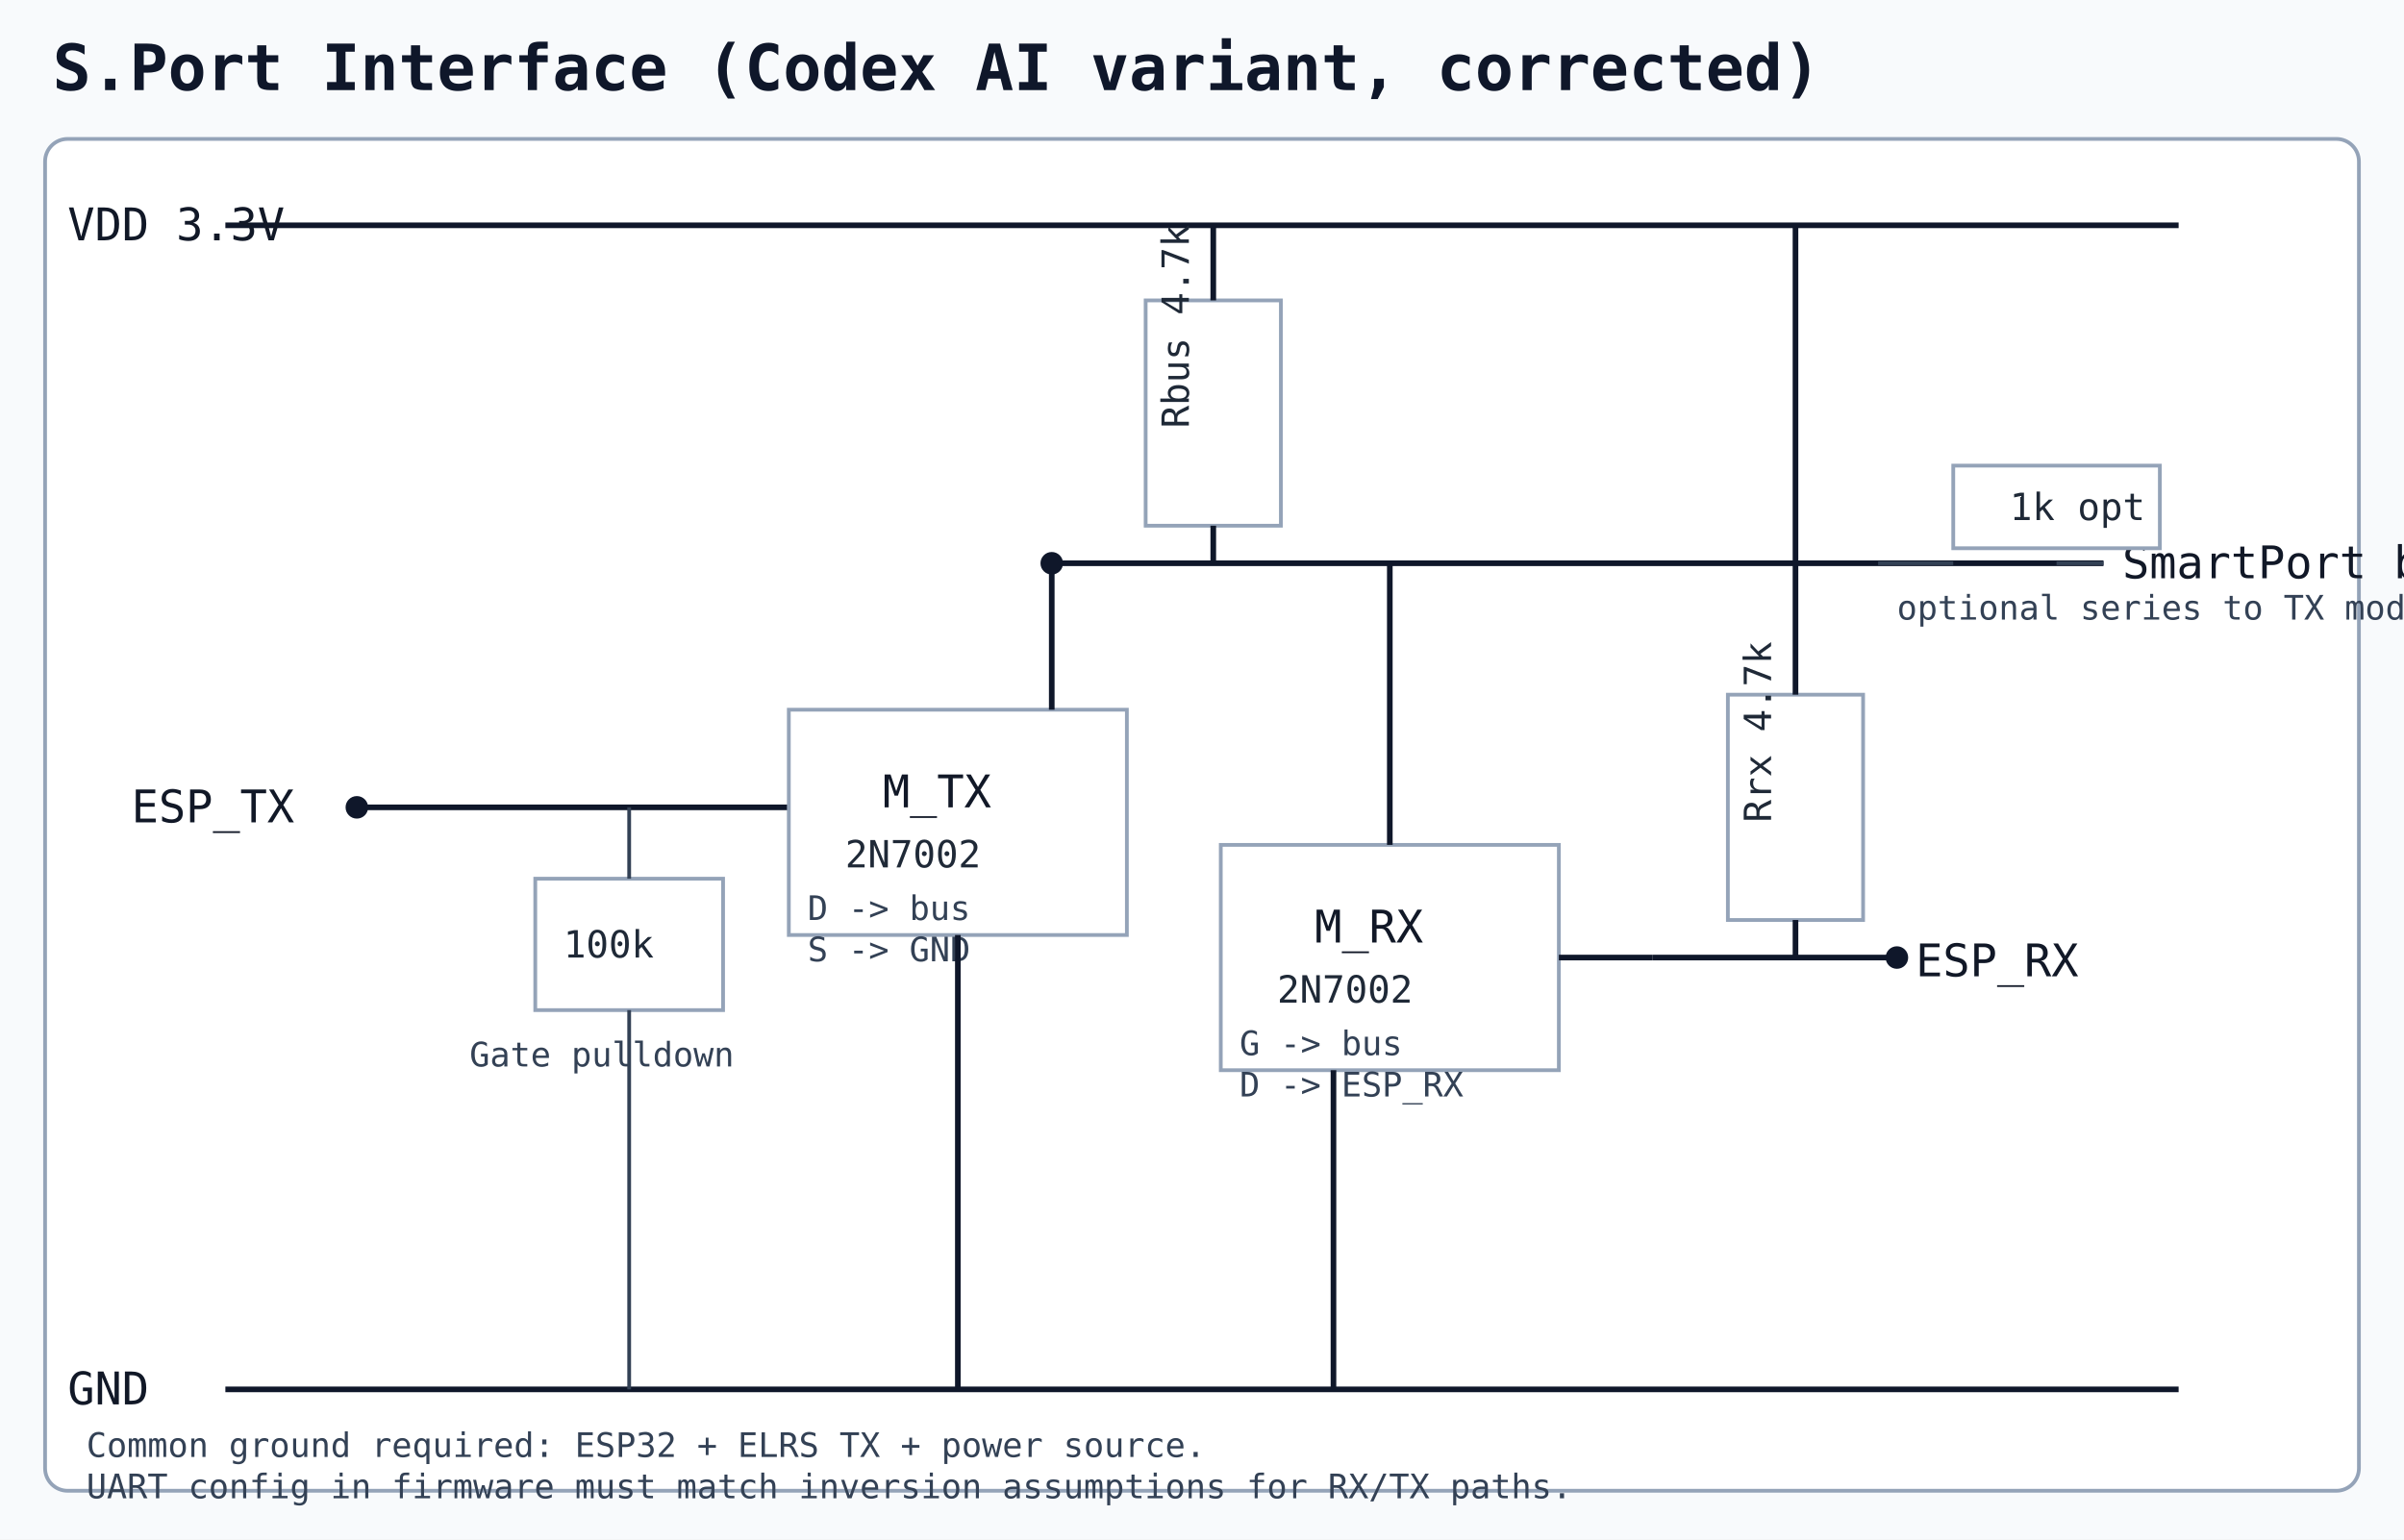
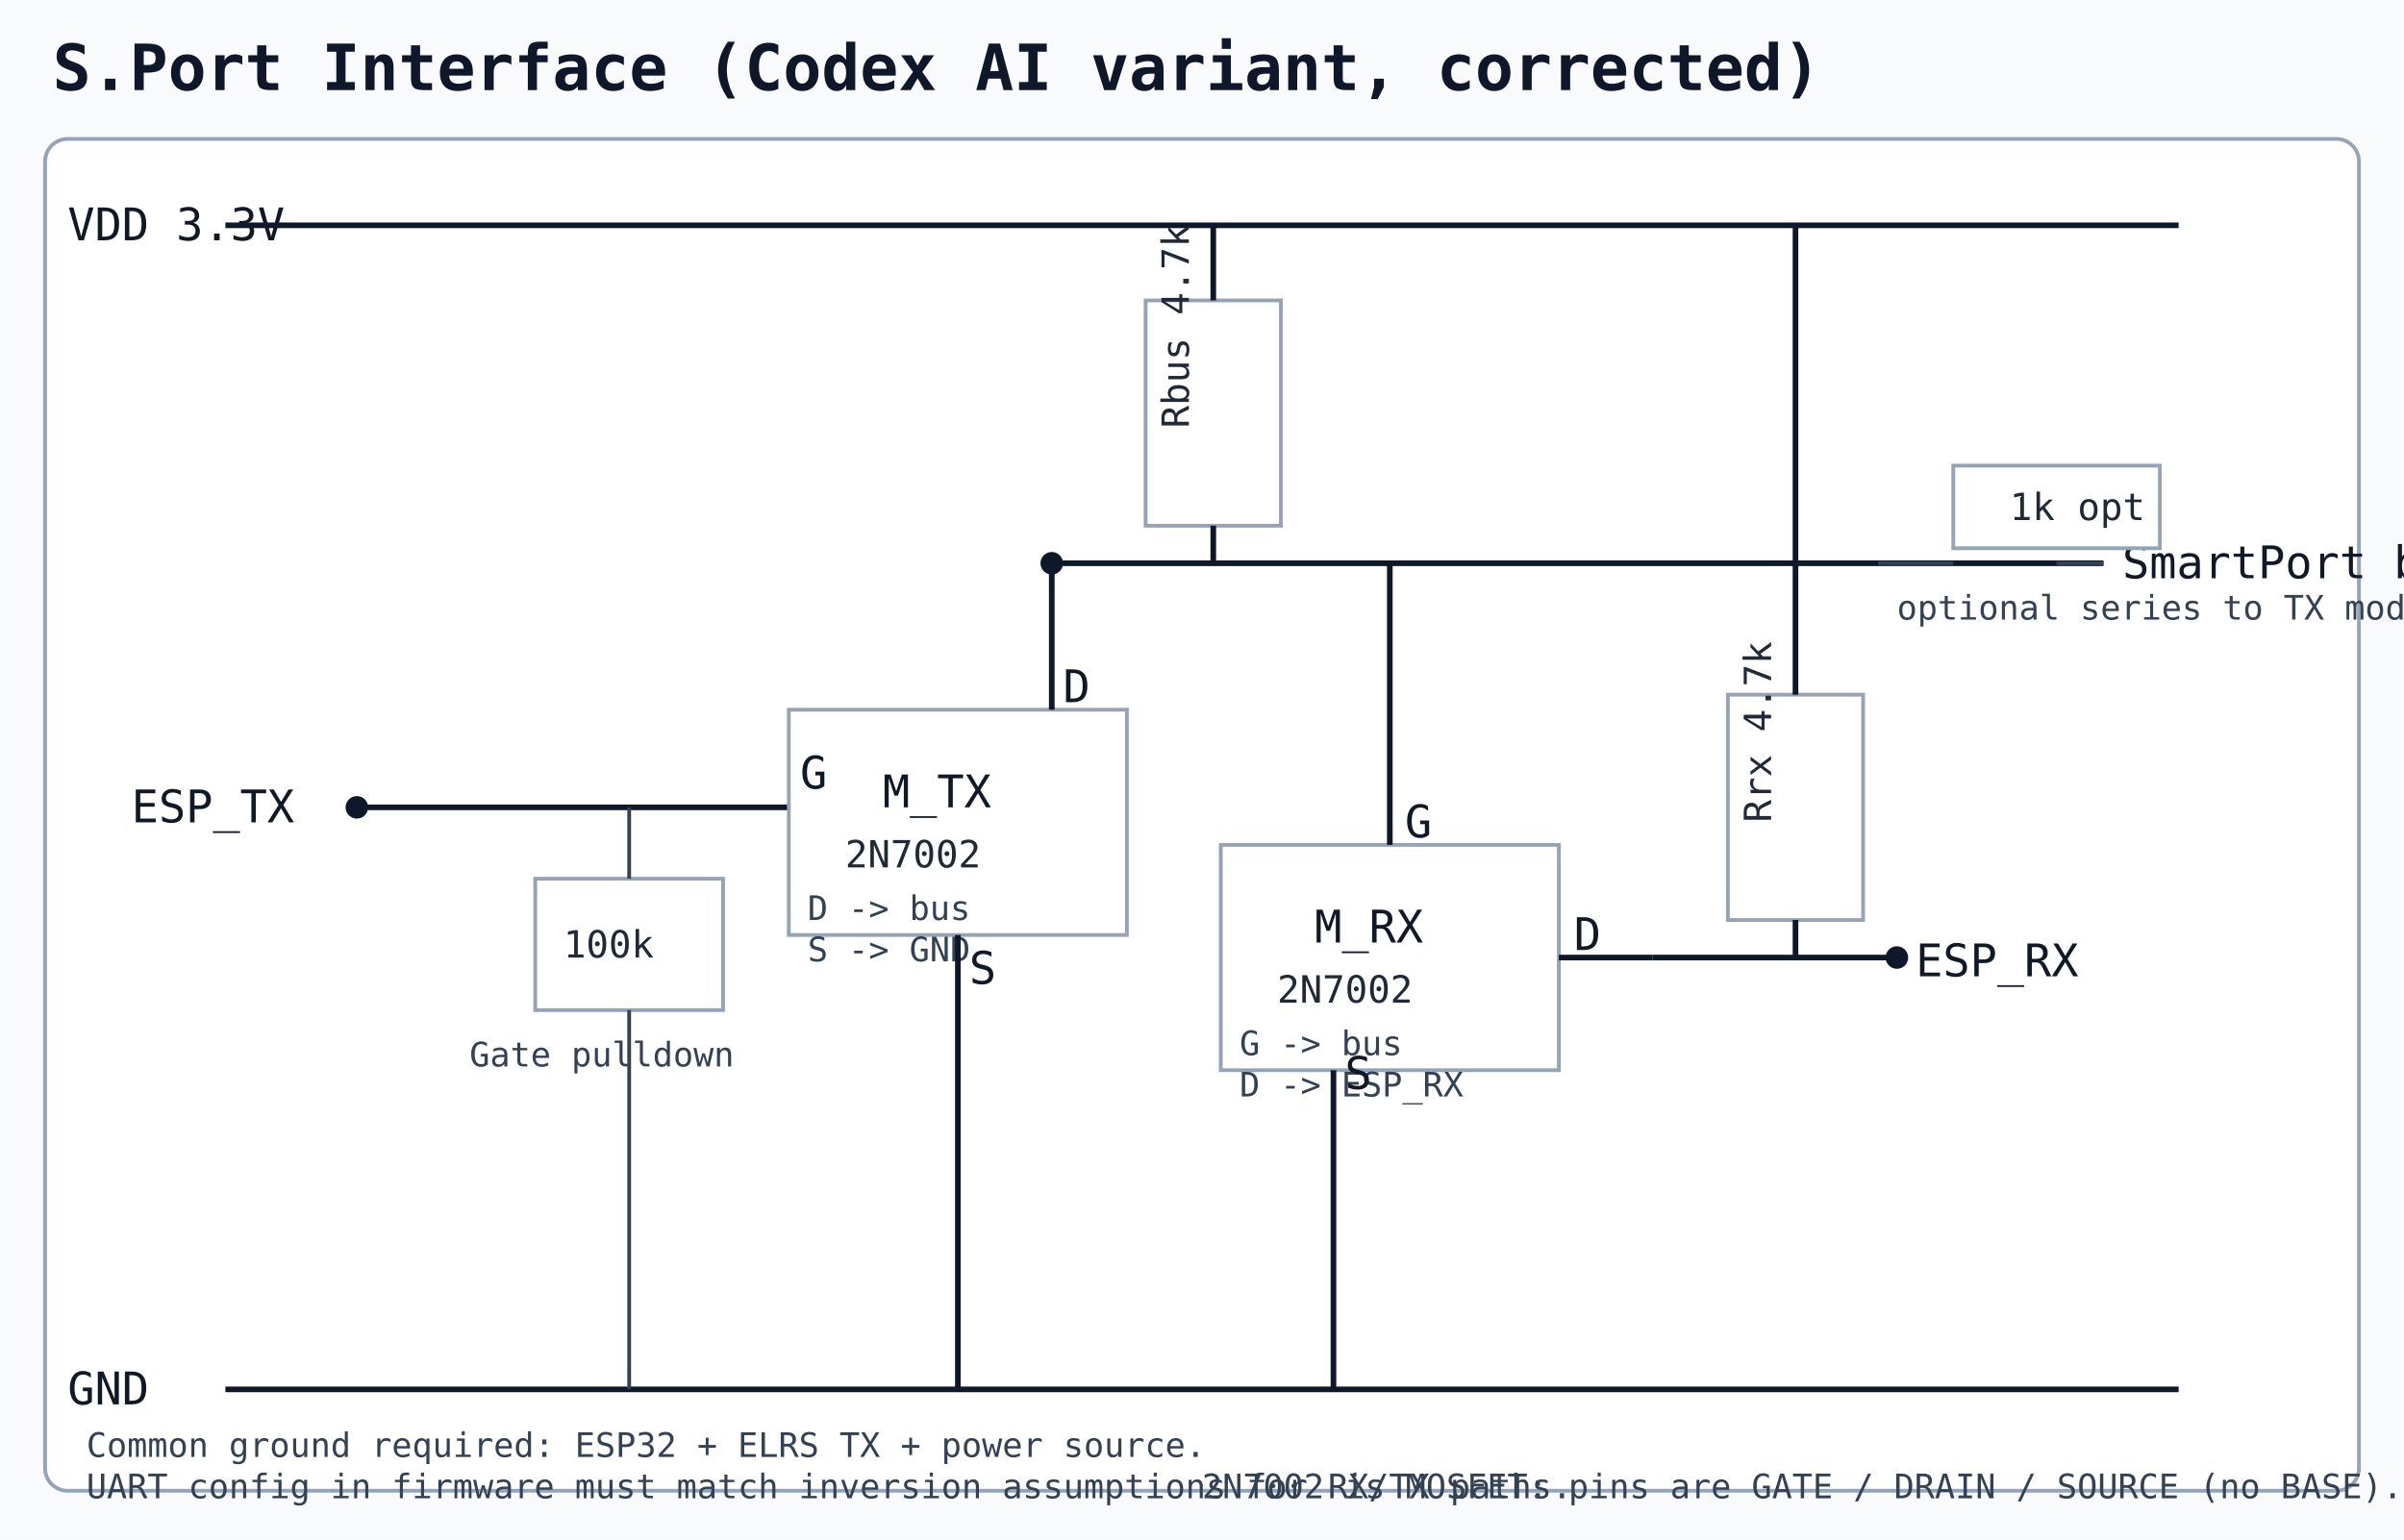
<svg xmlns="http://www.w3.org/2000/svg" width="1280" height="820" viewBox="0 0 1280 820">
  <defs>
    <style>
      .bg { fill: #f8fafc; }
      .wire { stroke: #0f172a; stroke-width: 3; fill: none; }
      .wire2 { stroke: #334155; stroke-width: 2; fill: none; }
      .node { fill: #0f172a; }
      .box { fill: #ffffff; stroke: #94a3b8; stroke-width: 2; }
      .title { font: 34px monospace; fill: #0f172a; font-weight: 700; }
      .txt { font: 24px monospace; fill: #111827; }
      .small { font: 20px monospace; fill: #1f2937; }
      .note { font: 18px monospace; fill: #334155; }
    </style>
  </defs>
  <rect class="bg" x="0" y="0" width="1280" height="820" />
  <text class="title" x="28" y="48">S.Port Interface (Codex AI variant, corrected)</text>
  <rect class="box" x="24" y="74" width="1232" height="720" rx="12" />
  <line class="wire" x1="120" y1="120" x2="1160" y2="120" />
  <text class="txt" x="36" y="128">VDD 3.3V</text>
  <line class="wire" x1="120" y1="740" x2="1160" y2="740" />
  <text class="txt" x="36" y="748">GND</text>
  <line class="wire" x1="560" y1="300" x2="1120" y2="300" />
  <text class="txt" x="1130" y="308">SmartPort bus</text>
  <circle class="node" cx="560" cy="300" r="6" />
  <rect class="box" x="610" y="160" width="72" height="120" />
  <text class="small" x="633" y="228" transform="rotate(-90 633 228)">Rbus 4.7k</text>
  <line class="wire" x1="646" y1="120" x2="646" y2="160" />
  <line class="wire" x1="646" y1="280" x2="646" y2="300" />
  <text class="txt" x="70" y="438">ESP_TX</text>
  <line class="wire" x1="190" y1="430" x2="420" y2="430" />
  <circle class="node" cx="190" cy="430" r="6" />
  <rect class="box" x="420" y="378" width="180" height="120" />
  <text class="txt" x="470" y="430">M_TX</text>
  <text class="small" x="450" y="462">2N7002</text>
  <text class="note" x="430" y="490">D -&gt; bus</text>
  <text class="note" x="430" y="512">S -&gt; GND</text>
+   <text class="txt" x="426" y="420">G</text>
+   <text class="txt" x="566" y="374">D</text>
+   <text class="txt" x="516" y="524">S</text>
  <line class="wire" x1="560" y1="378" x2="560" y2="300" />
  <line class="wire" x1="510" y1="498" x2="510" y2="740" />
  <rect class="box" x="285" y="468" width="100" height="70" />
  <text class="small" x="300" y="510">100k</text>
  <line class="wire2" x1="335" y1="430" x2="335" y2="468" />
  <line class="wire2" x1="335" y1="538" x2="335" y2="740" />
  <text class="note" x="250" y="568">Gate pulldown</text>
  <text class="txt" x="1020" y="520">ESP_RX</text>
  <line class="wire" x1="880" y1="510" x2="1010" y2="510" />
  <circle class="node" cx="1010" cy="510" r="6" />
  <rect class="box" x="650" y="450" width="180" height="120" />
  <text class="txt" x="700" y="502">M_RX</text>
  <text class="small" x="680" y="534">2N7002</text>
  <text class="note" x="660" y="562">G -&gt; bus</text>
  <text class="note" x="660" y="584">D -&gt; ESP_RX</text>
+   <text class="txt" x="748" y="446">G</text>
+   <text class="txt" x="838" y="506">D</text>
+   <text class="txt" x="716" y="580">S</text>
  <line class="wire" x1="740" y1="450" x2="740" y2="300" />
  <line class="wire" x1="830" y1="510" x2="880" y2="510" />
  <line class="wire" x1="710" y1="570" x2="710" y2="740" />
  <rect class="box" x="920" y="370" width="72" height="120" />
  <text class="small" x="943" y="438" transform="rotate(-90 943 438)">Rrx 4.7k</text>
  <line class="wire" x1="956" y1="120" x2="956" y2="370" />
  <line class="wire" x1="956" y1="490" x2="956" y2="510" />
  <rect class="box" x="1040" y="248" width="110" height="44" />
  <text class="small" x="1070" y="277">1k opt</text>
  <line class="wire2" x1="1120" y1="300" x2="1095" y2="300" />
  <line class="wire2" x1="1040" y1="300" x2="1000" y2="300" />
  <text class="note" x="1010" y="330">optional series to TX module input</text>
  <text class="note" x="46" y="776">Common ground required: ESP32 + ELRS TX + power source.</text>
  <text class="note" x="46" y="798">UART config in firmware must match inversion assumptions for RX/TX paths.</text>
+   <text class="note" x="640" y="798">2N7002 is MOSFET: pins are GATE / DRAIN / SOURCE (no BASE).</text>
</svg>
